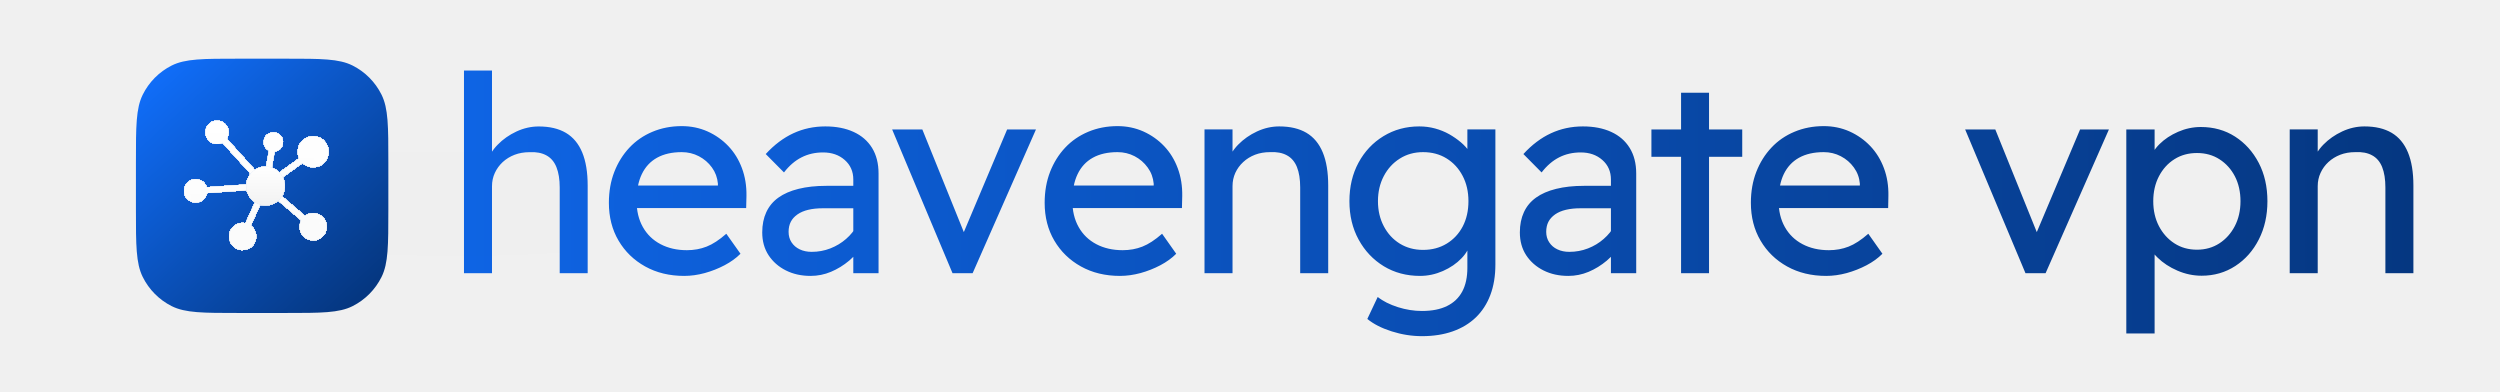
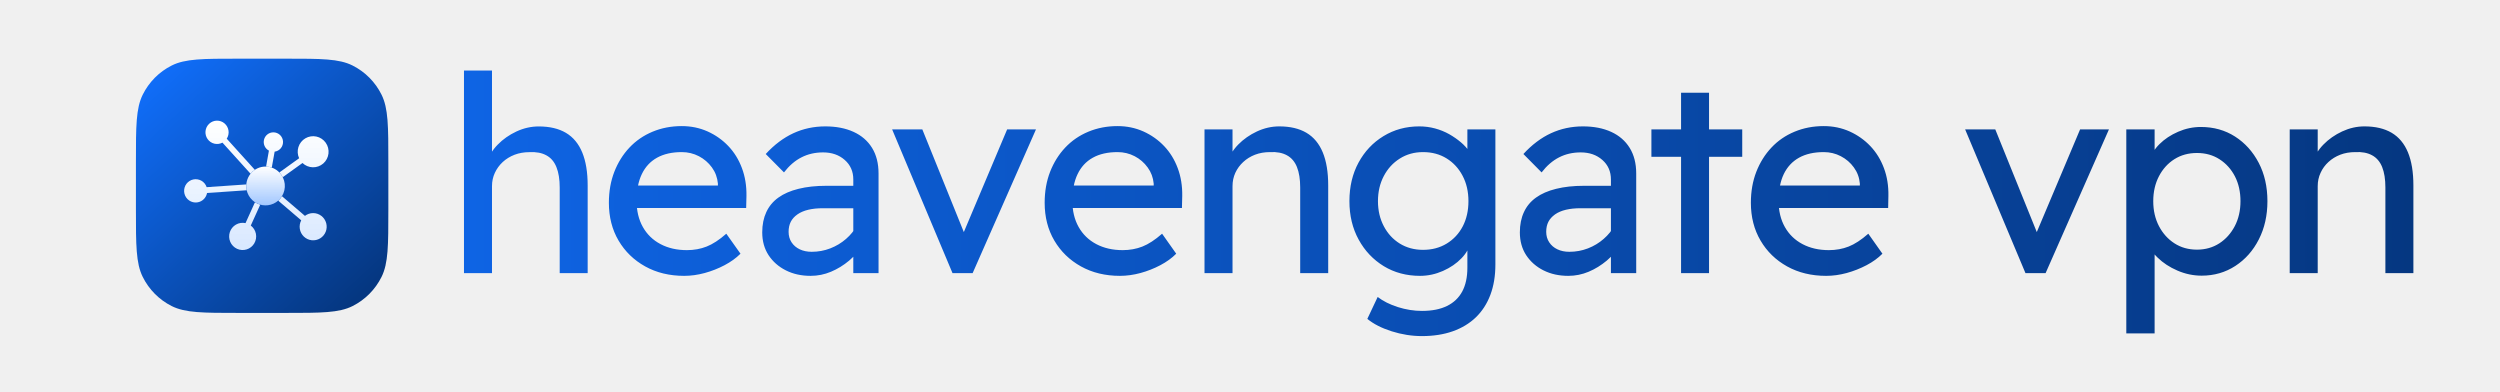
- <svg xmlns="http://www.w3.org/2000/svg" width="262" height="41" viewBox="0 0 262 41" fill="none">
-   <g clip-path="url(#clip0_3128_2111)">
-     <g clip-path="url(#clip1_3128_2111)">
-       <g clip-path="url(#clip2_3128_2111)">
-         <path d="M48.625 28.633V7.395H51.561V16.666L51.047 17.01C51.237 16.34 51.608 15.723 52.161 15.16C52.71 14.596 53.365 14.136 54.125 13.781C54.884 13.429 55.663 13.253 56.46 13.253C57.599 13.253 58.549 13.477 59.309 13.925C60.069 14.376 60.638 15.061 61.018 15.98C61.398 16.899 61.588 18.055 61.588 19.449V28.633H58.658V19.654C58.658 18.793 58.542 18.079 58.312 17.512C58.084 16.948 57.733 16.538 57.258 16.282C56.784 16.023 56.195 15.911 55.493 15.949C54.923 15.949 54.401 16.04 53.926 16.221C53.452 16.405 53.038 16.66 52.685 16.984C52.336 17.309 52.061 17.686 51.861 18.117C51.661 18.547 51.561 19.012 51.561 19.511V28.633H49.368H48.625ZM71.702 28.915C70.165 28.915 68.803 28.585 67.616 27.926C66.429 27.267 65.498 26.363 64.823 25.215C64.148 24.067 63.811 22.747 63.811 21.253C63.811 20.068 64.001 18.986 64.381 18.009C64.761 17.035 65.288 16.19 65.963 15.472C66.638 14.755 67.445 14.2 68.385 13.807C69.324 13.414 70.345 13.217 71.447 13.217C72.417 13.217 73.319 13.404 74.154 13.776C74.988 14.152 75.714 14.664 76.331 15.313C76.948 15.963 77.423 16.733 77.756 17.625C78.088 18.513 78.246 19.483 78.229 20.536L78.198 21.802H65.978L65.322 19.444H75.665L75.237 19.936V19.244C75.18 18.612 74.971 18.049 74.612 17.553C74.249 17.054 73.793 16.661 73.243 16.374C72.69 16.087 72.092 15.944 71.447 15.944C70.423 15.944 69.558 16.14 68.853 16.533C68.151 16.926 67.62 17.5 67.26 18.255C66.897 19.01 66.716 19.943 66.716 21.053C66.716 22.106 66.935 23.02 67.372 23.795C67.81 24.571 68.427 25.169 69.224 25.589C70.021 26.009 70.942 26.22 71.987 26.22C72.729 26.22 73.418 26.095 74.052 25.845C74.69 25.596 75.378 25.147 76.117 24.497L77.603 26.594C77.145 27.052 76.589 27.453 75.934 27.798C75.28 28.143 74.586 28.416 73.853 28.618C73.124 28.816 72.407 28.915 71.702 28.915ZM92.072 28.628H89.426V18.814C89.426 17.973 89.126 17.29 88.525 16.764C87.929 16.238 87.174 15.975 86.262 15.975C85.427 15.975 84.673 16.147 83.998 16.492C83.323 16.834 82.711 17.36 82.161 18.071L80.248 16.144C81.144 15.17 82.109 14.444 83.143 13.966C84.177 13.487 85.293 13.248 86.491 13.248C87.63 13.248 88.617 13.44 89.451 13.822C90.289 14.205 90.935 14.763 91.39 15.498C91.844 16.236 92.072 17.131 92.072 18.183V28.628ZM84.949 28.915C83.983 28.915 83.119 28.724 82.36 28.341C81.6 27.959 80.996 27.429 80.549 26.753C80.104 26.073 79.882 25.273 79.882 24.354C79.882 23.551 80.025 22.844 80.309 22.232C80.594 21.617 81.017 21.11 81.576 20.71C82.136 20.307 82.838 20.001 83.682 19.793C84.527 19.581 85.5 19.475 86.603 19.475H90.764L90.504 21.827H86.231C85.661 21.827 85.154 21.88 84.71 21.986C84.262 22.092 83.882 22.255 83.57 22.473C83.255 22.695 83.023 22.953 82.874 23.247C82.721 23.544 82.644 23.895 82.644 24.298C82.644 24.718 82.748 25.085 82.955 25.399C83.165 25.717 83.45 25.962 83.81 26.132C84.172 26.307 84.591 26.394 85.066 26.394C85.748 26.394 86.397 26.274 87.015 26.035C87.632 25.796 88.183 25.464 88.668 25.041C89.153 24.62 89.528 24.152 89.792 23.637L90.479 25.558C90.079 26.228 89.585 26.812 88.999 27.311C88.409 27.806 87.771 28.198 87.086 28.485C86.404 28.772 85.692 28.915 84.949 28.915ZM101.931 28.633H99.825L93.496 13.566H96.66L101.219 24.846L100.679 25.107L105.548 13.566H108.57L101.931 28.633ZM117.371 28.915C115.835 28.915 114.473 28.585 113.286 27.926C112.099 27.267 111.168 26.363 110.493 25.215C109.818 24.067 109.48 22.747 109.48 21.253C109.48 20.068 109.67 18.986 110.05 18.009C110.43 17.035 110.957 16.19 111.632 15.472C112.307 14.755 113.115 14.2 114.054 13.807C114.993 13.414 116.014 13.217 117.117 13.217C118.083 13.217 118.985 13.404 119.823 13.776C120.657 14.152 121.383 14.664 122 15.313C122.618 15.963 123.093 16.733 123.425 17.625C123.757 18.513 123.915 19.483 123.898 20.536L123.868 21.802H111.648L110.991 19.444H121.334L120.907 19.936V19.244C120.849 18.612 120.639 18.049 120.276 17.553C119.916 17.054 119.462 16.661 118.912 16.374C118.36 16.087 117.761 15.944 117.117 15.944C116.089 15.944 115.224 16.14 114.522 16.533C113.82 16.926 113.289 17.5 112.93 18.255C112.567 19.01 112.385 19.943 112.385 21.053C112.385 22.106 112.604 23.02 113.042 23.795C113.479 24.571 114.096 25.169 114.893 25.589C115.69 26.009 116.611 26.22 117.656 26.22C118.399 26.22 119.087 26.095 119.721 25.845C120.359 25.596 121.047 25.147 121.787 24.497L123.267 26.594C122.813 27.052 122.258 27.453 121.604 27.798C120.949 28.143 120.256 28.416 119.523 28.618C118.79 28.816 118.073 28.915 117.371 28.915ZM126.233 28.628V13.561H129.169V16.661L128.655 17.005C128.845 16.335 129.214 15.718 129.764 15.155C130.317 14.591 130.973 14.131 131.733 13.776C132.492 13.424 133.271 13.248 134.068 13.248C135.207 13.248 136.157 13.472 136.917 13.919C137.676 14.37 138.246 15.056 138.626 15.975C139.006 16.894 139.196 18.05 139.196 19.444V28.628H136.26V19.649C136.26 18.788 136.147 18.074 135.92 17.507C135.692 16.943 135.341 16.533 134.866 16.277C134.392 16.017 133.802 15.906 133.096 15.944C132.526 15.944 132.004 16.034 131.529 16.215C131.054 16.4 130.642 16.654 130.293 16.979C129.94 17.304 129.664 17.681 129.464 18.112C129.267 18.542 129.169 19.007 129.169 19.506V28.628H126.971H126.233ZM149.025 35.229C147.96 35.229 146.9 35.062 145.845 34.727C144.794 34.392 143.944 33.958 143.296 33.425L144.38 31.129C144.95 31.567 145.657 31.92 146.501 32.19C147.346 32.457 148.187 32.59 149.025 32.59C150.069 32.59 150.943 32.417 151.645 32.072C152.347 31.731 152.879 31.225 153.242 30.555C153.602 29.886 153.781 29.052 153.781 28.054V25.159L154.097 25.358C154.002 25.953 153.693 26.522 153.171 27.065C152.649 27.612 151.997 28.058 151.217 28.403C150.437 28.744 149.64 28.915 148.826 28.915C147.402 28.915 146.133 28.577 145.021 27.901C143.908 27.221 143.03 26.291 142.386 25.113C141.741 23.937 141.419 22.594 141.419 21.084C141.419 19.571 141.736 18.226 142.37 17.051C143.008 15.872 143.881 14.944 144.99 14.268C146.103 13.588 147.353 13.248 148.74 13.248C149.31 13.248 149.861 13.32 150.393 13.463C150.922 13.607 151.416 13.807 151.874 14.063C152.328 14.323 152.737 14.606 153.1 14.914C153.459 15.218 153.753 15.542 153.98 15.887C154.207 16.233 154.349 16.557 154.407 16.861L153.781 17.092V13.561H156.717V27.711C156.717 28.917 156.54 29.985 156.188 30.914C155.838 31.84 155.331 32.624 154.667 33.266C154.002 33.905 153.195 34.392 152.245 34.727C151.295 35.062 150.222 35.229 149.025 35.229ZM149.137 26.189C150.069 26.189 150.895 25.97 151.614 25.533C152.337 25.092 152.898 24.489 153.298 23.724C153.695 22.958 153.893 22.078 153.893 21.084C153.893 20.087 153.69 19.202 153.283 18.43C152.876 17.654 152.316 17.046 151.604 16.605C150.892 16.164 150.069 15.944 149.137 15.944C148.224 15.944 147.412 16.169 146.7 16.62C145.987 17.068 145.428 17.68 145.021 18.455C144.614 19.231 144.41 20.107 144.41 21.084C144.41 22.058 144.614 22.933 145.021 23.708C145.428 24.484 145.987 25.092 146.7 25.533C147.412 25.97 148.224 26.189 149.137 26.189ZM171.475 28.628H168.825V18.814C168.825 17.973 168.525 17.29 167.924 16.764C167.327 16.238 166.573 15.975 165.66 15.975C164.826 15.975 164.071 16.147 163.396 16.492C162.722 16.834 162.109 17.36 161.56 18.071L159.652 16.144C160.544 15.17 161.507 14.444 162.542 13.966C163.576 13.487 164.692 13.248 165.889 13.248C167.029 13.248 168.016 13.44 168.85 13.822C169.688 14.205 170.334 14.763 170.788 15.498C171.246 16.236 171.475 17.131 171.475 18.183V28.628ZM164.353 28.915C163.383 28.915 162.518 28.724 161.758 28.341C160.999 27.959 160.395 27.429 159.947 26.753C159.503 26.073 159.281 25.273 159.281 24.354C159.281 23.551 159.423 22.844 159.708 22.232C159.993 21.617 160.415 21.11 160.975 20.71C161.535 20.307 162.237 20.001 163.081 19.793C163.929 19.581 164.902 19.475 166.001 19.475H170.163L169.908 21.827H165.635C165.065 21.827 164.556 21.88 164.109 21.986C163.661 22.092 163.281 22.255 162.969 22.473C162.657 22.695 162.425 22.953 162.272 23.247C162.12 23.544 162.043 23.895 162.043 24.298C162.043 24.718 162.148 25.085 162.359 25.399C162.566 25.717 162.85 25.962 163.213 26.132C163.573 26.307 163.99 26.394 164.465 26.394C165.15 26.394 165.801 26.274 166.418 26.035C167.036 25.796 167.585 25.464 168.067 25.041C168.552 24.62 168.928 24.152 169.196 23.637L169.878 25.558C169.478 26.228 168.984 26.812 168.397 27.311C167.807 27.806 167.171 28.198 166.49 28.485C165.805 28.772 165.092 28.915 164.353 28.915ZM179.106 28.633H176.176V9.722H179.106V28.633ZM182.586 16.436H173.068V13.566H182.586V16.436ZM191.382 28.915C189.842 28.915 188.479 28.585 187.292 27.926C186.105 27.267 185.176 26.363 184.504 25.215C183.829 24.067 183.492 22.747 183.492 21.253C183.492 20.068 183.682 18.986 184.061 18.009C184.441 17.035 184.969 16.19 185.644 15.472C186.315 14.755 187.122 14.2 188.065 13.807C189.005 13.414 190.026 13.217 191.128 13.217C192.094 13.217 192.997 13.404 193.834 13.776C194.669 14.152 195.394 14.664 196.012 15.313C196.629 15.963 197.104 16.733 197.436 17.625C197.769 18.513 197.925 19.483 197.904 20.536L197.879 21.802H185.654L185.003 19.444H195.34L194.913 19.936V19.244C194.859 18.612 194.65 18.049 194.287 17.553C193.928 17.054 193.471 16.661 192.919 16.374C192.369 16.087 191.772 15.944 191.128 15.944C190.1 15.944 189.235 16.14 188.533 16.533C187.831 16.926 187.299 17.5 186.936 18.255C186.576 19.01 186.397 19.943 186.397 21.053C186.397 22.106 186.615 23.02 187.053 23.795C187.49 24.571 188.108 25.169 188.905 25.589C189.702 26.009 190.622 26.22 191.667 26.22C192.406 26.22 193.095 26.095 193.733 25.845C194.37 25.596 195.059 25.147 195.798 24.497L197.278 26.594C196.824 27.052 196.269 27.453 195.615 27.798C194.957 28.143 194.263 28.416 193.534 28.618C192.802 28.816 192.084 28.915 191.382 28.915ZM214.377 28.633H212.271L205.947 13.566H209.107L213.665 24.846L213.126 25.107L217.994 13.566H221.016L214.377 28.633ZM225.803 34.947H222.837V13.566H225.803V17.01L225.346 16.754C225.461 16.18 225.785 15.63 226.317 15.103C226.846 14.577 227.496 14.147 228.266 13.812C229.036 13.477 229.829 13.31 230.647 13.31C231.993 13.31 233.189 13.645 234.233 14.314C235.278 14.984 236.105 15.903 236.716 17.071C237.323 18.236 237.626 19.576 237.626 21.089C237.626 22.579 237.326 23.913 236.726 25.092C236.129 26.267 235.308 27.195 234.264 27.875C233.219 28.555 232.042 28.895 230.733 28.895C229.858 28.895 229.012 28.717 228.194 28.362C227.377 28.01 226.683 27.555 226.114 26.998C225.544 26.445 225.193 25.871 225.061 25.276L225.803 24.877V34.947ZM230.245 26.168C231.12 26.168 231.9 25.948 232.585 25.507C233.267 25.066 233.808 24.463 234.208 23.698C234.605 22.933 234.803 22.063 234.803 21.089C234.803 20.112 234.61 19.246 234.223 18.491C233.833 17.736 233.295 17.138 232.61 16.697C231.929 16.256 231.14 16.036 230.245 16.036C229.353 16.036 228.566 16.251 227.884 16.682C227.199 17.112 226.656 17.71 226.256 18.476C225.859 19.241 225.661 20.112 225.661 21.089C225.661 22.063 225.859 22.933 226.256 23.698C226.656 24.463 227.199 25.066 227.884 25.507C228.566 25.948 229.353 26.168 230.245 26.168ZM239.962 28.628V13.561H242.897V16.661L242.383 17.005C242.573 16.335 242.943 15.718 243.492 15.155C244.045 14.591 244.701 14.131 245.461 13.776C246.221 13.424 246.999 13.248 247.796 13.248C248.936 13.248 249.885 13.472 250.645 13.919C251.405 14.37 251.975 15.056 252.354 15.975C252.734 16.894 252.924 18.05 252.924 19.444V28.628H249.989V19.649C249.989 18.788 249.875 18.074 249.648 17.507C249.421 16.943 249.07 16.533 248.595 16.277C248.12 16.017 247.532 15.906 246.83 15.944C246.26 15.944 245.737 16.034 245.263 16.215C244.788 16.4 244.374 16.654 244.021 16.979C243.669 17.304 243.394 17.681 243.197 18.112C242.997 18.542 242.897 19.007 242.897 19.506V28.628H240.704H239.962ZM21.725 -16.258L16.116 -22.474C16.424 -22.948 16.55 -23.52 16.471 -24.082C16.39 -24.643 16.11 -25.157 15.681 -25.525C15.253 -25.893 14.705 -26.091 14.142 -26.082C13.579 -26.073 13.039 -25.857 12.622 -25.475C12.205 -25.093 11.941 -24.571 11.88 -24.007C11.818 -23.443 11.962 -22.875 12.286 -22.411C12.609 -21.947 13.09 -21.617 13.637 -21.484C14.185 -21.351 14.762 -21.424 15.26 -21.689L20.869 -15.476C21.114 -15.78 21.402 -16.044 21.725 -16.261M20.023 -13.342L12.107 -12.794C11.928 -13.331 11.562 -13.785 11.076 -14.07C10.59 -14.354 10.017 -14.45 9.466 -14.34C8.914 -14.23 8.421 -13.921 8.079 -13.471C7.738 -13.021 7.571 -12.461 7.61 -11.896C7.648 -11.331 7.89 -10.8 8.29 -10.402C8.69 -10.003 9.221 -9.766 9.782 -9.733C10.343 -9.701 10.897 -9.875 11.34 -10.225C11.783 -10.574 12.084 -11.074 12.186 -11.631L20.1 -12.177C20.017 -12.558 19.991 -12.95 20.023 -13.339M19.863 -5.613C19.212 -5.755 18.533 -5.65 17.955 -5.317C17.377 -4.985 16.941 -4.45 16.731 -3.814C16.521 -3.178 16.551 -2.486 16.817 -1.871C17.082 -1.256 17.564 -0.762 18.169 -0.483C18.774 -0.204 19.46 -0.161 20.096 -0.36C20.731 -0.56 21.27 -0.989 21.611 -1.565C21.951 -2.141 22.068 -2.824 21.94 -3.481C21.811 -4.139 21.446 -4.726 20.914 -5.129L22.805 -9.297C22.431 -9.404 22.076 -9.567 21.75 -9.781L19.863 -5.613ZM31.238 -17.621C31.793 -17.088 32.526 -16.782 33.293 -16.765C34.06 -16.747 34.806 -17.018 35.386 -17.525C35.965 -18.031 36.336 -18.738 36.426 -19.505C36.516 -20.273 36.318 -21.047 35.872 -21.676C35.426 -22.304 34.763 -22.743 34.013 -22.906C33.263 -23.068 32.479 -22.943 31.816 -22.555C31.152 -22.167 30.656 -21.543 30.425 -20.806C30.193 -20.069 30.243 -19.272 30.564 -18.57L26.622 -15.732C26.893 -15.452 27.117 -15.136 27.295 -14.786L31.238 -17.621ZM33.362 -7.615C32.771 -7.616 32.197 -7.42 31.727 -7.059L27.138 -10.992C26.935 -10.659 26.683 -10.358 26.391 -10.1L30.984 -6.172C30.707 -5.647 30.609 -5.045 30.704 -4.458C30.799 -3.871 31.082 -3.332 31.511 -2.923C31.939 -2.514 32.489 -2.257 33.075 -2.193C33.662 -2.129 34.253 -2.26 34.759 -2.566C35.265 -2.873 35.657 -3.338 35.875 -3.89C36.093 -4.443 36.126 -5.052 35.968 -5.625C35.81 -6.197 35.469 -6.702 34.999 -7.061C34.529 -7.421 33.955 -7.615 33.365 -7.615M25.677 -19.887C26.161 -19.95 26.604 -20.197 26.915 -20.576C27.226 -20.957 27.381 -21.442 27.35 -21.933C27.318 -22.424 27.102 -22.885 26.746 -23.222C26.389 -23.559 25.919 -23.746 25.43 -23.746C24.999 -23.748 24.579 -23.605 24.239 -23.338C23.899 -23.071 23.658 -22.697 23.555 -22.275C23.451 -21.853 23.492 -21.409 23.67 -21.013C23.848 -20.618 24.153 -20.294 24.535 -20.094L23.965 -16.904C24.365 -16.891 24.744 -16.822 25.103 -16.697L25.677 -19.887Z" fill="url(#paint0_linear_3128_2111)" />
-       </g>
-     </g>
-     <path d="M14.245 16.998C14.245 13.241 14.245 11.363 14.959 9.923C15.614 8.601 16.678 7.53 17.99 6.869C19.419 6.15 21.284 6.15 25.013 6.15H29.931C33.66 6.15 35.525 6.15 36.954 6.869C38.266 7.53 39.329 8.601 39.985 9.923C40.699 11.363 40.699 13.241 40.699 16.998V21.952C40.699 25.709 40.699 27.587 39.985 29.027C39.329 30.349 38.266 31.42 36.954 32.081C35.525 32.8 33.66 32.8 29.931 32.8H25.013C21.284 32.8 19.419 32.8 17.99 32.081C16.678 31.42 15.614 30.349 14.959 29.027C14.245 27.587 14.245 25.709 14.245 21.952V16.998Z" fill="url(#paint1_linear_3128_2111)" />
-     <g filter="url(#filter0_di_3128_2111)">
-       <g clip-path="url(#clip3_3128_2111)">
-         <mask id="mask0_3128_2111" style="mask-type:luminance" maskUnits="userSpaceOnUse" x="19" y="12" width="16" height="15">
-           <path d="M34.531 12.617H19.042V26.333H34.531V12.617Z" fill="white" />
-         </mask>
-         <g mask="url(#mask0_3128_2111)">
-           <mask id="mask1_3128_2111" style="mask-type:luminance" maskUnits="userSpaceOnUse" x="-117" y="12" width="402" height="34">
-             <path d="M284.237 12.617H-116.36V45.159H284.237V12.617Z" fill="white" />
-           </mask>
-           <g mask="url(#mask1_3128_2111)">
-             <path d="M40.829 41.359V30.214H42.37V35.079L42.1 35.259C42.2 34.908 42.395 34.584 42.685 34.288C42.973 33.992 43.317 33.751 43.716 33.565C44.115 33.38 44.523 33.288 44.942 33.288C45.54 33.288 46.038 33.405 46.437 33.64C46.836 33.877 47.135 34.236 47.334 34.718C47.534 35.201 47.634 35.808 47.634 36.539V41.359H46.095V36.647C46.095 36.195 46.035 35.82 45.914 35.523C45.794 35.227 45.61 35.012 45.361 34.877C45.112 34.741 44.803 34.683 44.434 34.702C44.135 34.702 43.861 34.75 43.612 34.845C43.362 34.942 43.145 35.075 42.96 35.246C42.777 35.416 42.632 35.614 42.527 35.84C42.422 36.066 42.37 36.31 42.37 36.572V41.359H41.219H40.829ZM52.943 41.507C52.136 41.507 51.421 41.334 50.798 40.987C50.175 40.641 49.687 40.167 49.332 39.565C48.978 38.962 48.801 38.269 48.801 37.486C48.801 36.864 48.9 36.296 49.1 35.783C49.299 35.273 49.576 34.829 49.93 34.452C50.285 34.076 50.708 33.784 51.202 33.578C51.695 33.372 52.231 33.269 52.809 33.269C53.319 33.269 53.792 33.367 54.23 33.562C54.668 33.759 55.049 34.028 55.373 34.369C55.697 34.709 55.947 35.114 56.121 35.582C56.295 36.048 56.378 36.557 56.369 37.109L56.353 37.774H49.938L49.594 36.536H55.023L54.799 36.795V36.432C54.769 36.1 54.659 35.804 54.47 35.544C54.28 35.282 54.041 35.076 53.752 34.926C53.462 34.775 53.148 34.7 52.809 34.7C52.272 34.7 51.818 34.803 51.447 35.009C51.079 35.215 50.8 35.516 50.611 35.913C50.421 36.309 50.326 36.798 50.326 37.381C50.326 37.933 50.44 38.413 50.67 38.82C50.9 39.227 51.224 39.541 51.642 39.761C52.061 39.982 52.544 40.092 53.092 40.092C53.482 40.092 53.844 40.026 54.177 39.895C54.511 39.765 54.873 39.529 55.261 39.188L56.041 40.288C55.8 40.529 55.508 40.739 55.165 40.92C54.821 41.101 54.457 41.245 54.072 41.35C53.69 41.455 53.313 41.507 52.943 41.507ZM63.636 41.356H62.247V36.206C62.247 35.765 62.09 35.406 61.775 35.13C61.461 34.854 61.065 34.716 60.586 34.716C60.148 34.716 59.752 34.806 59.398 34.987C59.043 35.167 58.722 35.443 58.434 35.816L57.429 34.805C57.9 34.294 58.406 33.913 58.949 33.662C59.492 33.411 60.078 33.285 60.706 33.285C61.305 33.285 61.823 33.386 62.261 33.586C62.701 33.787 63.04 34.08 63.278 34.466C63.517 34.853 63.636 35.323 63.636 35.875V41.356ZM59.897 41.507C59.39 41.507 58.937 41.406 58.538 41.205C58.139 41.005 57.822 40.727 57.587 40.371C57.354 40.015 57.237 39.595 57.237 39.113C57.237 38.692 57.312 38.321 57.462 38C57.611 37.677 57.833 37.411 58.127 37.201C58.42 36.989 58.789 36.829 59.232 36.719C59.675 36.608 60.186 36.553 60.765 36.553H62.95L62.813 37.787H60.57C60.271 37.787 60.005 37.815 59.772 37.87C59.537 37.926 59.337 38.011 59.173 38.126C59.008 38.242 58.886 38.378 58.808 38.532C58.727 38.688 58.687 38.872 58.687 39.083C58.687 39.304 58.742 39.497 58.85 39.661C58.961 39.828 59.11 39.957 59.299 40.046C59.489 40.138 59.709 40.183 59.959 40.183C60.316 40.183 60.657 40.121 60.981 39.995C61.305 39.87 61.595 39.696 61.849 39.473C62.104 39.253 62.301 39.007 62.44 38.736L62.8 39.745C62.59 40.096 62.331 40.403 62.023 40.665C61.713 40.925 61.379 41.13 61.019 41.281C60.661 41.431 60.287 41.507 59.897 41.507ZM68.812 41.359H67.706L64.384 33.452H66.045L68.438 39.371L68.155 39.508L70.711 33.452H72.297L68.812 41.359ZM76.917 41.507C76.111 41.507 75.396 41.334 74.773 40.987C74.15 40.641 73.661 40.167 73.306 39.565C72.952 38.962 72.775 38.269 72.775 37.486C72.775 36.864 72.875 36.296 73.074 35.783C73.274 35.273 73.55 34.829 73.905 34.452C74.259 34.076 74.683 33.784 75.176 33.578C75.669 33.372 76.205 33.269 76.784 33.269C77.291 33.269 77.765 33.367 78.204 33.562C78.642 33.759 79.023 34.028 79.347 34.369C79.671 34.709 79.921 35.114 80.095 35.582C80.27 36.048 80.352 36.557 80.344 37.109L80.328 37.774H73.913L73.568 36.536H78.998L78.773 36.795V36.432C78.743 36.1 78.633 35.804 78.442 35.544C78.253 35.282 78.015 35.076 77.726 34.926C77.436 34.775 77.122 34.7 76.784 34.7C76.244 34.7 75.79 34.803 75.422 35.009C75.053 35.215 74.775 35.516 74.586 35.913C74.395 36.309 74.3 36.798 74.3 37.381C74.3 37.933 74.415 38.413 74.644 38.82C74.874 39.227 75.198 39.541 75.617 39.761C76.035 39.982 76.519 40.092 77.067 40.092C77.457 40.092 77.818 40.026 78.151 39.895C78.486 39.765 78.847 39.529 79.235 39.188L80.013 40.288C79.774 40.529 79.483 40.739 79.139 40.92C78.796 41.101 78.431 41.245 78.047 41.35C77.662 41.455 77.286 41.507 76.917 41.507ZM81.57 41.356V33.449H83.11V35.076L82.841 35.256C82.94 34.905 83.135 34.581 83.423 34.285C83.713 33.99 84.058 33.748 84.456 33.562C84.855 33.377 85.264 33.285 85.682 33.285C86.281 33.285 86.779 33.403 87.178 33.637C87.576 33.874 87.876 34.233 88.075 34.716C88.275 35.198 88.374 35.805 88.374 36.536V41.356H86.833V36.644C86.833 36.192 86.774 35.818 86.654 35.52C86.535 35.224 86.351 35.009 86.102 34.874C85.852 34.738 85.543 34.68 85.172 34.7C84.873 34.7 84.599 34.747 84.35 34.842C84.1 34.939 83.884 35.073 83.701 35.243C83.516 35.413 83.37 35.611 83.265 35.837C83.162 36.063 83.11 36.307 83.11 36.569V41.356H81.957H81.57ZM93.534 44.82C92.975 44.82 92.418 44.732 91.865 44.556C91.313 44.381 90.867 44.153 90.527 43.873L91.096 42.668C91.395 42.898 91.766 43.083 92.209 43.225C92.653 43.365 93.094 43.435 93.534 43.435C94.082 43.435 94.541 43.344 94.909 43.163C95.278 42.984 95.558 42.719 95.748 42.367C95.937 42.016 96.031 41.578 96.031 41.055V39.535L96.197 39.64C96.147 39.952 95.985 40.251 95.71 40.536C95.436 40.823 95.094 41.056 94.685 41.237C94.276 41.417 93.857 41.507 93.43 41.507C92.682 41.507 92.016 41.329 91.432 40.974C90.848 40.617 90.387 40.13 90.049 39.511C89.71 38.894 89.541 38.19 89.541 37.397C89.541 36.603 89.708 35.897 90.041 35.281C90.375 34.662 90.834 34.175 91.416 33.82C92 33.464 92.656 33.285 93.384 33.285C93.683 33.285 93.973 33.323 94.252 33.398C94.53 33.473 94.789 33.578 95.029 33.713C95.268 33.849 95.483 33.998 95.673 34.159C95.862 34.319 96.016 34.489 96.135 34.67C96.254 34.851 96.329 35.022 96.359 35.181L96.031 35.302V33.449H97.572V40.874C97.572 41.508 97.479 42.068 97.294 42.555C97.111 43.041 96.845 43.453 96.496 43.79C96.147 44.125 95.723 44.381 95.225 44.556C94.726 44.732 94.162 44.82 93.534 44.82ZM93.593 40.076C94.082 40.076 94.516 39.961 94.893 39.731C95.272 39.5 95.567 39.184 95.777 38.782C95.986 38.38 96.09 37.919 96.09 37.397C96.09 36.874 95.983 36.409 95.769 36.004C95.556 35.597 95.262 35.278 94.888 35.047C94.514 34.815 94.082 34.7 93.593 34.7C93.114 34.7 92.687 34.818 92.314 35.055C91.94 35.29 91.646 35.611 91.432 36.017C91.219 36.425 91.112 36.884 91.112 37.397C91.112 37.908 91.219 38.367 91.432 38.774C91.646 39.181 91.94 39.5 92.314 39.731C92.687 39.961 93.114 40.076 93.593 40.076ZM105.319 41.356H103.928V36.206C103.928 35.765 103.771 35.406 103.455 35.13C103.142 34.854 102.746 34.716 102.267 34.716C101.829 34.716 101.433 34.806 101.079 34.987C100.724 35.167 100.403 35.443 100.114 35.816L99.113 34.805C99.581 34.294 100.087 33.913 100.63 33.662C101.173 33.411 101.759 33.285 102.387 33.285C102.985 33.285 103.503 33.386 103.941 33.586C104.381 33.787 104.72 34.08 104.959 34.466C105.199 34.853 105.319 35.323 105.319 35.875V41.356ZM101.581 41.507C101.071 41.507 100.617 41.406 100.219 41.205C99.82 41.005 99.503 40.727 99.268 40.371C99.035 40.015 98.918 39.595 98.918 39.113C98.918 38.692 98.993 38.321 99.142 38C99.292 37.677 99.513 37.411 99.807 37.201C100.101 36.989 100.47 36.829 100.913 36.719C101.358 36.608 101.869 36.553 102.446 36.553H104.63L104.497 37.787H102.254C101.954 37.787 101.687 37.815 101.452 37.87C101.217 37.926 101.018 38.011 100.854 38.126C100.69 38.242 100.568 38.378 100.488 38.532C100.408 38.688 100.368 38.872 100.368 39.083C100.368 39.304 100.423 39.497 100.534 39.661C100.642 39.828 100.792 39.957 100.982 40.046C101.171 40.138 101.39 40.183 101.639 40.183C101.999 40.183 102.341 40.121 102.665 39.995C102.989 39.87 103.277 39.696 103.53 39.473C103.785 39.253 103.982 39.007 104.123 38.736L104.481 39.745C104.271 40.096 104.012 40.403 103.704 40.665C103.394 40.925 103.06 41.13 102.702 41.281C102.343 41.431 101.969 41.507 101.581 41.507ZM109.325 41.359H107.787V31.435H109.325V41.359ZM111.152 34.958H106.155V33.452H111.152V34.958ZM115.77 41.507C114.961 41.507 114.246 41.334 113.623 40.987C112.999 40.641 112.512 40.167 112.159 39.565C111.805 38.962 111.628 38.269 111.628 37.486C111.628 36.864 111.727 36.296 111.927 35.783C112.126 35.273 112.403 34.829 112.757 34.452C113.11 34.076 113.534 33.784 114.028 33.578C114.522 33.372 115.057 33.269 115.636 33.269C116.144 33.269 116.617 33.367 117.057 33.562C117.495 33.759 117.876 34.028 118.2 34.369C118.524 34.709 118.773 35.114 118.948 35.582C119.122 36.048 119.204 36.557 119.193 37.109L119.18 37.774H112.763L112.421 36.536H117.847L117.623 36.795V36.432C117.595 36.1 117.485 35.804 117.295 35.544C117.106 35.282 116.867 35.076 116.576 34.926C116.288 34.775 115.975 34.7 115.636 34.7C115.097 34.7 114.643 34.803 114.274 35.009C113.906 35.215 113.626 35.516 113.436 35.913C113.247 36.309 113.153 36.798 113.153 37.381C113.153 37.933 113.267 38.413 113.497 38.82C113.727 39.227 114.051 39.541 114.469 39.761C114.888 39.982 115.371 40.092 115.919 40.092C116.307 40.092 116.669 40.026 117.004 39.895C117.338 39.765 117.7 39.529 118.088 39.188L118.865 40.288C118.627 40.529 118.335 40.739 117.992 40.92C117.646 41.101 117.282 41.245 116.899 41.35C116.515 41.455 116.138 41.507 115.77 41.507ZM127.841 41.359H126.735L123.416 33.452H125.074L127.467 39.371L127.184 39.508L129.74 33.452H131.326L127.841 41.359ZM133.839 44.672H132.282V33.452H133.839V35.259L133.599 35.125C133.66 34.823 133.829 34.535 134.109 34.259C134.387 33.983 134.728 33.757 135.132 33.581C135.536 33.405 135.953 33.317 136.382 33.317C137.089 33.317 137.716 33.493 138.265 33.844C138.813 34.196 139.247 34.678 139.568 35.291C139.886 35.903 140.046 36.605 140.046 37.4C140.046 38.181 139.888 38.882 139.573 39.5C139.26 40.117 138.829 40.604 138.281 40.961C137.732 41.317 137.114 41.496 136.427 41.496C135.968 41.496 135.524 41.402 135.095 41.216C134.665 41.031 134.301 40.793 134.002 40.501C133.703 40.21 133.519 39.909 133.449 39.597L133.839 39.387V44.672ZM136.171 40.065C136.63 40.065 137.04 39.949 137.399 39.718C137.757 39.487 138.041 39.17 138.251 38.769C138.46 38.367 138.564 37.911 138.564 37.4C138.564 36.887 138.462 36.432 138.259 36.036C138.054 35.64 137.772 35.326 137.413 35.095C137.055 34.864 136.641 34.748 136.171 34.748C135.703 34.748 135.289 34.861 134.932 35.087C134.572 35.313 134.287 35.627 134.077 36.028C133.869 36.43 133.765 36.887 133.765 37.4C133.765 37.911 133.869 38.367 134.077 38.769C134.287 39.17 134.572 39.487 134.932 39.718C135.289 39.949 135.703 40.065 136.171 40.065ZM141.272 41.356V33.449H142.813V35.076L142.543 35.256C142.643 34.905 142.837 34.581 143.125 34.285C143.415 33.99 143.76 33.748 144.159 33.562C144.557 33.377 144.966 33.285 145.384 33.285C145.983 33.285 146.481 33.403 146.88 33.637C147.279 33.874 147.578 34.233 147.777 34.716C147.977 35.198 148.077 35.805 148.077 36.536V41.356H146.536V36.644C146.536 36.192 146.476 35.818 146.357 35.52C146.237 35.224 146.053 35.009 145.804 34.874C145.555 34.738 145.246 34.68 144.877 34.7C144.578 34.7 144.304 34.747 144.055 34.842C143.805 34.939 143.588 35.073 143.403 35.243C143.218 35.413 143.074 35.611 142.97 35.837C142.865 36.063 142.813 36.307 142.813 36.569V41.356H141.662H141.272ZM26.707 17.802L23.763 14.54C23.925 14.291 23.991 13.991 23.949 13.696C23.907 13.401 23.76 13.132 23.535 12.939C23.31 12.745 23.022 12.642 22.727 12.646C22.431 12.651 22.147 12.764 21.929 12.965C21.71 13.165 21.571 13.439 21.539 13.735C21.506 14.031 21.582 14.329 21.752 14.573C21.922 14.816 22.174 14.989 22.462 15.059C22.749 15.129 23.052 15.091 23.314 14.951L26.258 18.212C26.386 18.052 26.538 17.914 26.707 17.8M25.814 19.331L21.658 19.619C21.565 19.337 21.372 19.099 21.117 18.95C20.862 18.8 20.561 18.75 20.272 18.808C19.982 18.866 19.724 19.028 19.544 19.264C19.365 19.5 19.277 19.794 19.297 20.09C19.318 20.387 19.445 20.666 19.655 20.875C19.865 21.084 20.143 21.208 20.438 21.226C20.733 21.242 21.023 21.151 21.256 20.967C21.488 20.784 21.646 20.522 21.7 20.229L25.855 19.943C25.811 19.743 25.797 19.537 25.814 19.333M25.73 23.388C25.388 23.313 25.032 23.368 24.728 23.543C24.425 23.717 24.196 23.998 24.086 24.332C23.975 24.666 23.991 25.029 24.131 25.351C24.27 25.674 24.523 25.933 24.841 26.079C25.158 26.226 25.518 26.249 25.852 26.144C26.186 26.039 26.469 25.814 26.647 25.512C26.826 25.209 26.888 24.851 26.82 24.506C26.753 24.161 26.561 23.853 26.282 23.642L27.274 21.454C27.078 21.398 26.891 21.312 26.721 21.2L25.73 23.388ZM31.701 17.086C31.993 17.366 32.377 17.526 32.78 17.536C33.183 17.545 33.575 17.403 33.879 17.137C34.183 16.871 34.377 16.5 34.425 16.097C34.472 15.695 34.368 15.289 34.134 14.959C33.9 14.629 33.552 14.398 33.158 14.313C32.764 14.228 32.353 14.293 32.005 14.497C31.656 14.701 31.396 15.028 31.274 15.415C31.153 15.801 31.179 16.22 31.348 16.588L29.278 18.078C29.42 18.224 29.538 18.39 29.631 18.574L31.701 17.086ZM32.816 22.337C32.506 22.337 32.205 22.439 31.958 22.629L29.549 20.565C29.442 20.74 29.31 20.898 29.157 21.033L31.568 23.094C31.423 23.37 31.371 23.686 31.421 23.994C31.471 24.302 31.62 24.585 31.845 24.799C32.069 25.014 32.358 25.148 32.666 25.182C32.974 25.216 33.284 25.147 33.55 24.986C33.815 24.826 34.021 24.581 34.136 24.292C34.25 24.002 34.267 23.682 34.184 23.381C34.101 23.081 33.923 22.816 33.676 22.627C33.429 22.439 33.128 22.337 32.818 22.337M28.782 15.897C29.036 15.864 29.269 15.735 29.432 15.535C29.595 15.336 29.677 15.081 29.66 14.823C29.644 14.566 29.53 14.324 29.343 14.147C29.156 13.97 28.909 13.872 28.652 13.872C28.426 13.871 28.206 13.946 28.027 14.086C27.849 14.226 27.722 14.423 27.668 14.644C27.614 14.865 27.635 15.099 27.728 15.306C27.822 15.514 27.982 15.684 28.183 15.789L27.883 17.463C28.093 17.469 28.292 17.506 28.48 17.571L28.782 15.897Z" fill="url(#paint2_linear_3128_2111)" style="mix-blend-mode:luminosity" />
-             <path d="M29.547 20.566C29.786 20.181 29.889 19.727 29.84 19.276C29.791 18.825 29.593 18.403 29.278 18.079C28.911 17.698 28.41 17.477 27.883 17.462L27.828 17.459C27.527 17.459 27.23 17.527 26.958 17.657C26.687 17.788 26.447 17.977 26.258 18.213C26.065 18.452 25.929 18.731 25.859 19.03C25.789 19.33 25.787 19.641 25.854 19.941C25.943 20.336 26.146 20.695 26.437 20.973C26.729 21.25 27.096 21.435 27.492 21.502C27.888 21.569 28.295 21.516 28.661 21.35C29.027 21.183 29.335 20.911 29.547 20.568" fill="url(#paint3_linear_3128_2111)" style="mix-blend-mode:luminosity" />
-           </g>
-         </g>
-       </g>
-     </g>
-   </g>
+ <svg xmlns="http://www.w3.org/2000/svg" width="1208" height="189" viewBox="0 0 1208 189" fill="none">
+   <path d="M224.195 131.993V34.091H237.73V76.829L235.361 78.411C236.236 75.324 237.949 72.481 240.498 69.883C243.031 67.284 246.049 65.166 249.552 63.528C253.055 61.905 256.643 61.094 260.318 61.094C265.572 61.094 269.951 62.126 273.454 64.189C276.956 66.268 279.584 69.426 281.335 73.663C283.086 77.9 283.962 83.231 283.962 89.657V131.993H270.451V90.602C270.451 86.633 269.92 83.341 268.856 80.727C267.809 78.128 266.19 76.238 264.001 75.057C261.812 73.86 259.098 73.348 255.861 73.521C253.234 73.521 250.826 73.938 248.637 74.773C246.448 75.624 244.54 76.797 242.914 78.293C241.303 79.79 240.036 81.53 239.114 83.514C238.191 85.499 237.73 87.641 237.73 89.94V131.993H224.195ZM330.593 133.292C323.509 133.292 317.231 131.772 311.758 128.733C306.285 125.693 301.992 121.527 298.88 116.235C295.768 110.943 294.213 104.856 294.213 97.973C294.213 92.508 295.088 87.523 296.84 83.018C298.591 78.529 301.023 74.631 304.135 71.324C307.246 68.016 310.968 65.457 315.3 63.646C319.631 61.834 324.338 60.929 329.42 60.929C333.893 60.929 338.052 61.787 341.899 63.504C345.746 65.237 349.092 67.599 351.938 70.591C354.784 73.584 356.974 77.136 358.506 81.246C360.039 85.341 360.766 89.814 360.688 94.665L360.547 100.501H304.205L301.179 89.633H348.866L346.895 91.901V88.712C346.63 85.798 345.668 83.199 344.01 80.916C342.337 78.616 340.234 76.805 337.701 75.482C335.152 74.159 332.392 73.497 329.42 73.497C324.698 73.497 320.71 74.403 317.458 76.214C314.221 78.025 311.773 80.671 310.116 84.152C308.443 87.633 307.606 91.933 307.606 97.052C307.606 101.903 308.615 106.116 310.632 109.691C312.649 113.266 315.495 116.022 319.17 117.96C322.845 119.897 327.09 120.866 331.907 120.866C335.331 120.866 338.506 120.291 341.43 119.141C344.37 117.991 347.544 115.92 350.953 112.928L357.803 122.59C355.691 124.701 353.127 126.551 350.109 128.142C347.091 129.733 343.893 130.993 340.515 131.922C337.153 132.836 333.846 133.292 330.593 133.292ZM424.512 131.969H412.315V86.727C412.315 82.853 410.931 79.703 408.163 77.277C405.411 74.852 401.932 73.639 397.725 73.639C393.878 73.639 390.399 74.434 387.287 76.025C384.175 77.6 381.353 80.026 378.819 83.302L370 74.419C374.128 69.93 378.577 66.583 383.346 64.378C388.116 62.173 393.261 61.071 398.781 61.071C404.035 61.071 408.585 61.953 412.432 63.717C416.295 65.481 419.274 68.056 421.369 71.442C423.465 74.844 424.512 78.971 424.512 83.822V131.969ZM391.673 133.292C387.217 133.292 383.237 132.41 379.734 130.646C376.231 128.882 373.448 126.441 371.384 123.322C369.335 120.188 368.311 116.503 368.311 112.266C368.311 108.565 368.968 105.305 370.281 102.485C371.595 99.65 373.542 97.311 376.122 95.469C378.702 93.61 381.939 92.201 385.833 91.24C389.727 90.263 394.215 89.775 399.297 89.775H418.484L417.288 100.619H397.584C394.957 100.619 392.62 100.863 390.571 101.351C388.507 101.84 386.755 102.588 385.317 103.596C383.863 104.619 382.791 105.809 382.103 107.163C381.4 108.533 381.048 110.148 381.048 112.006C381.048 113.943 381.525 115.637 382.479 117.086C383.448 118.55 384.762 119.676 386.419 120.464C388.092 121.267 390.024 121.669 392.213 121.669C395.356 121.669 398.351 121.118 401.197 120.015C404.043 118.913 406.584 117.385 408.82 115.432C411.056 113.495 412.784 111.337 414.004 108.959L417.17 117.818C415.325 120.905 413.05 123.598 410.345 125.898C407.624 128.181 404.684 129.985 401.525 131.308C398.382 132.631 395.098 133.292 391.673 133.292ZM469.971 131.993H460.26L431.08 62.535H445.67L466.687 114.534L464.2 115.739L486.648 62.535H500.581L469.971 131.993ZM541.161 133.292C534.077 133.292 527.798 131.772 522.325 128.733C516.852 125.693 512.559 121.527 509.448 116.235C506.336 110.943 504.78 104.856 504.78 97.973C504.78 92.508 505.655 87.523 507.407 83.018C509.158 78.529 511.59 74.631 514.702 71.324C517.814 68.016 521.535 65.457 525.867 63.646C530.199 61.834 534.905 60.929 539.988 60.929C544.444 60.929 548.604 61.787 552.466 63.504C556.313 65.237 559.66 67.599 562.506 70.591C565.352 73.584 567.541 77.136 569.073 81.246C570.606 85.341 571.333 89.814 571.255 94.665L571.114 100.501H514.772L511.746 89.633H559.433L557.463 91.901V88.712C557.197 85.798 556.227 83.199 554.554 80.916C552.896 78.616 550.801 76.805 548.268 75.482C545.719 74.159 542.959 73.497 539.988 73.497C535.249 73.497 531.262 74.403 528.025 76.214C524.788 78.025 522.341 80.671 520.683 84.152C519.01 87.633 518.173 91.933 518.173 97.052C518.173 101.903 519.182 106.116 521.199 109.691C523.216 113.266 526.062 116.022 529.737 117.96C533.412 119.897 537.658 120.866 542.474 120.866C545.899 120.866 549.073 120.291 551.997 119.141C554.937 117.991 558.112 115.92 561.521 112.928L568.346 122.59C566.251 124.701 563.694 126.551 560.676 128.142C557.658 129.733 554.46 130.993 551.083 131.922C547.705 132.836 544.397 133.292 541.161 133.292ZM582.021 131.969V62.512H595.556V76.805L593.187 78.388C594.062 75.301 595.767 72.458 598.3 69.859C600.849 67.26 603.875 65.142 607.378 63.504C610.88 61.882 614.469 61.071 618.144 61.071C623.398 61.071 627.777 62.102 631.28 64.165C634.782 66.245 637.41 69.402 639.161 73.639C640.912 77.876 641.788 83.207 641.788 89.633V131.969H628.254V90.578C628.254 86.609 627.73 83.317 626.682 80.703C625.634 78.104 624.016 76.214 621.827 75.033C619.637 73.836 616.917 73.324 613.664 73.497C611.037 73.497 608.629 73.915 606.439 74.749C604.25 75.6 602.35 76.773 600.74 78.27C599.113 79.766 597.839 81.506 596.916 83.491C596.009 85.475 595.556 87.617 595.556 89.917V131.969H582.021ZM687.106 162.398C682.195 162.398 677.309 161.627 672.445 160.083C667.598 158.54 663.681 156.539 660.694 154.082L665.69 143.498C668.317 145.514 671.578 147.144 675.471 148.389C679.365 149.617 683.243 150.231 687.106 150.231C691.922 150.231 695.949 149.436 699.186 147.845C702.423 146.27 704.878 143.939 706.551 140.852C708.208 137.765 709.037 133.922 709.037 129.323V115.975L710.492 116.897C710.054 119.637 708.631 122.259 706.222 124.764C703.814 127.284 700.812 129.339 697.215 130.93C693.619 132.505 689.944 133.292 686.191 133.292C679.623 133.292 673.775 131.733 668.646 128.615C663.516 125.48 659.466 121.196 656.495 115.763C653.524 110.345 652.038 104.155 652.038 97.193C652.038 90.216 653.501 84.018 656.425 78.6C659.365 73.167 663.391 68.891 668.505 65.772C673.634 62.638 679.396 61.071 685.792 61.071C688.419 61.071 690.96 61.401 693.415 62.063C695.855 62.724 698.13 63.646 700.241 64.827C702.337 66.024 704.221 67.331 705.894 68.749C707.552 70.15 708.904 71.647 709.952 73.237C711 74.828 711.657 76.325 711.922 77.726L709.037 78.789V62.512H722.572V127.74C722.572 133.3 721.758 138.222 720.132 142.506C718.521 146.774 716.184 150.389 713.119 153.35C710.054 156.295 706.332 158.54 701.953 160.083C697.575 161.627 692.626 162.398 687.106 162.398ZM687.622 120.724C691.922 120.724 695.73 119.716 699.045 117.7C702.376 115.668 704.964 112.888 706.809 109.36C708.638 105.832 709.553 101.777 709.553 97.193C709.553 92.594 708.615 88.515 706.739 84.956C704.862 81.38 702.282 78.577 698.998 76.545C695.714 74.513 691.922 73.497 687.622 73.497C683.415 73.497 679.67 74.537 676.386 76.616C673.102 78.679 670.522 81.498 668.646 85.074C666.769 88.649 665.831 92.689 665.831 97.193C665.831 101.682 666.769 105.714 668.646 109.289C670.522 112.865 673.102 115.668 676.386 117.7C679.67 119.716 683.415 120.724 687.622 120.724ZM790.618 131.969H778.398V86.727C778.398 82.853 777.014 79.703 774.246 77.277C771.494 74.852 768.014 73.639 763.808 73.639C759.961 73.639 756.482 74.434 753.37 76.025C750.258 77.6 747.435 80.026 744.902 83.302L736.106 74.419C740.219 69.93 744.66 66.583 749.429 64.378C754.199 62.173 759.343 61.071 764.863 61.071C770.117 61.071 774.668 61.953 778.515 63.717C782.377 65.481 785.356 68.056 787.452 71.442C789.563 74.844 790.618 78.971 790.618 83.822V131.969ZM757.779 133.292C753.307 133.292 749.32 132.41 745.817 130.646C742.314 128.882 739.53 126.441 737.466 123.322C735.418 120.188 734.394 116.503 734.394 112.266C734.394 108.565 735.05 105.305 736.364 102.485C737.677 99.65 739.624 97.311 742.205 95.469C744.785 93.61 748.022 92.201 751.915 91.24C755.825 90.263 760.313 89.775 765.379 89.775H784.567L783.394 100.619H763.69C761.063 100.619 758.718 100.863 756.654 101.351C754.589 101.84 752.838 102.588 751.399 103.596C749.961 104.619 748.89 105.809 748.186 107.163C747.482 108.533 747.13 110.148 747.13 112.006C747.13 113.943 747.615 115.637 748.585 117.086C749.539 118.55 750.852 119.676 752.525 120.464C754.183 121.267 756.106 121.669 758.295 121.669C761.454 121.669 764.457 121.118 767.303 120.015C770.149 118.913 772.682 117.385 774.903 115.432C777.139 113.495 778.875 111.337 780.11 108.959L783.253 117.818C781.408 120.905 779.133 123.598 776.427 125.898C773.706 128.181 770.774 129.985 767.631 131.308C764.472 132.631 761.188 133.292 757.779 133.292ZM825.803 131.993H812.292V44.817H825.803V131.993ZM841.847 75.765H797.96V62.535H841.847V75.765ZM882.403 133.292C875.303 133.292 869.017 131.772 863.544 128.733C858.071 125.693 853.786 121.527 850.69 116.235C847.578 110.943 846.022 104.856 846.022 97.973C846.022 92.508 846.898 87.523 848.649 83.018C850.401 78.529 852.832 74.631 855.944 71.324C859.04 68.016 862.762 65.457 867.109 63.646C871.441 61.834 876.148 60.929 881.23 60.929C885.687 60.929 889.846 61.787 893.709 63.504C897.556 65.237 900.902 67.599 903.748 70.591C906.594 73.584 908.783 77.136 910.316 81.246C911.848 85.341 912.568 89.814 912.474 94.665L912.357 100.501H855.991L852.989 89.633H900.652L898.682 91.901V88.712C898.431 85.798 897.47 83.199 895.796 80.916C894.139 78.616 892.036 76.805 889.487 75.482C886.953 74.159 884.201 73.497 881.23 73.497C876.492 73.497 872.504 74.403 869.267 76.214C866.03 78.025 863.575 80.671 861.902 84.152C860.244 87.633 859.416 91.933 859.416 97.052C859.416 101.903 860.424 106.116 862.442 109.691C864.459 113.266 867.305 116.022 870.98 117.96C874.654 119.897 878.9 120.866 883.716 120.866C887.125 120.866 890.3 120.291 893.24 119.141C896.18 117.991 899.354 115.92 902.763 112.928L909.589 122.59C907.493 124.701 904.937 126.551 901.918 128.142C898.885 129.733 895.687 130.993 892.325 131.922C888.947 132.836 885.64 133.292 882.403 133.292ZM988.425 131.993H978.714L949.558 62.535H964.125L985.141 114.534L982.655 115.739L1005.1 62.535H1019.04L988.425 131.993ZM1041.11 161.099H1027.43V62.535H1041.11V78.411L1039 77.23C1039.53 74.584 1041.02 72.048 1043.48 69.623C1045.92 67.197 1048.91 65.213 1052.46 63.669C1056.01 62.126 1059.67 61.354 1063.44 61.354C1069.65 61.354 1075.16 62.898 1079.98 65.985C1084.79 69.072 1088.61 73.308 1091.42 78.695C1094.22 84.066 1095.62 90.24 1095.62 97.217C1095.62 104.084 1094.24 110.234 1091.47 115.668C1088.72 121.086 1084.93 125.362 1080.12 128.496C1075.3 131.631 1069.87 133.198 1063.84 133.198C1059.8 133.198 1055.9 132.379 1052.13 130.741C1048.36 129.118 1045.17 127.024 1042.54 124.456C1039.91 121.905 1038.29 119.259 1037.68 116.519L1041.11 114.676V161.099ZM1061.59 120.629C1065.62 120.629 1069.22 119.613 1072.38 117.582C1075.52 115.55 1078.01 112.77 1079.86 109.242C1081.69 105.714 1082.6 101.706 1082.6 97.217C1082.6 92.712 1081.71 88.72 1079.93 85.239C1078.13 81.758 1075.65 79.002 1072.49 76.97C1069.35 74.939 1065.71 73.923 1061.59 73.923C1057.47 73.923 1053.85 74.915 1050.7 76.899C1047.54 78.884 1045.04 81.64 1043.2 85.168C1041.37 88.696 1040.45 92.712 1040.45 97.217C1040.45 101.706 1041.37 105.714 1043.2 109.242C1045.04 112.77 1047.54 115.55 1050.7 117.582C1053.85 119.613 1057.47 120.629 1061.59 120.629ZM1106.39 131.969V62.512H1119.92V76.805L1117.55 78.388C1118.43 75.301 1120.13 72.458 1122.67 69.859C1125.21 67.26 1128.24 65.142 1131.74 63.504C1135.25 61.882 1138.83 61.071 1142.51 61.071C1147.76 61.071 1152.14 62.102 1155.65 64.165C1159.15 66.245 1161.78 69.402 1163.53 73.639C1165.28 77.876 1166.15 83.207 1166.15 89.633V131.969H1152.62V90.578C1152.62 86.609 1152.1 83.317 1151.05 80.703C1150 78.104 1148.38 76.214 1146.19 75.033C1144 73.836 1141.29 73.324 1138.05 73.497C1135.43 73.497 1133.02 73.915 1130.83 74.749C1128.64 75.6 1126.73 76.773 1125.11 78.27C1123.48 79.766 1122.21 81.506 1121.31 83.491C1120.38 85.475 1119.92 87.617 1119.92 89.917V131.969H1106.39Z" fill="url(#paint0_linear_3128_2157)" />
+   <path d="M65.678 78.355C65.678 61.038 65.678 52.38 68.971 45.742C71.993 39.65 76.897 34.711 82.946 31.666C89.536 28.35 98.132 28.35 115.325 28.35H138.003C155.196 28.35 163.792 28.35 170.382 31.666C176.431 34.711 181.335 39.65 184.358 45.742C187.65 52.38 187.65 61.038 187.65 78.355V101.195C187.65 118.512 187.65 127.17 184.358 133.808C181.335 139.9 176.431 144.839 170.382 147.883C163.792 151.2 155.196 151.2 138.003 151.2H115.325C98.132 151.2 89.536 151.2 82.946 147.883C76.897 144.839 71.993 139.9 68.971 133.808C65.678 127.17 65.678 118.512 65.678 101.195V78.355Z" fill="url(#paint1_linear_3128_2157)" />
+   <path d="M123.139 82.06L109.563 67.025C110.31 65.876 110.615 64.493 110.421 63.134C110.228 61.776 109.548 60.535 108.511 59.644C107.474 58.754 106.149 58.275 104.786 58.297C103.423 58.319 102.115 58.841 101.106 59.765C100.098 60.689 99.459 61.951 99.309 63.316C99.159 64.68 99.509 66.052 100.292 67.176C101.076 68.299 102.239 69.097 103.565 69.418C104.89 69.74 106.286 69.564 107.492 68.923L121.068 83.951C121.66 83.217 122.358 82.577 123.139 82.053M119.02 89.113L99.859 90.44C99.428 89.14 98.541 88.043 97.364 87.354C96.188 86.666 94.802 86.433 93.467 86.699C92.132 86.965 90.939 87.713 90.112 88.801C89.285 89.889 88.88 91.244 88.974 92.611C89.068 93.978 89.654 95.264 90.622 96.227C91.59 97.191 92.874 97.765 94.233 97.844C95.591 97.923 96.932 97.5 98.004 96.655C99.075 95.809 99.803 94.6 100.052 93.253L119.207 91.932C119.006 91.01 118.943 90.062 119.021 89.121M118.632 107.811C117.058 107.468 115.413 107.722 114.014 108.526C112.615 109.329 111.56 110.624 111.051 112.163C110.543 113.702 110.617 115.376 111.26 116.863C111.902 118.35 113.068 119.545 114.533 120.22C115.997 120.894 117.658 121 119.196 120.517C120.733 120.034 122.039 118.996 122.863 117.603C123.687 116.209 123.97 114.558 123.659 112.967C123.348 111.376 122.463 109.957 121.176 108.983L125.753 98.9C124.848 98.641 123.988 98.246 123.2 97.728L118.632 107.811ZM146.164 78.764C147.508 80.053 149.282 80.792 151.139 80.835C152.996 80.878 154.802 80.223 156.204 78.996C157.606 77.77 158.504 76.062 158.721 74.205C158.939 72.348 158.461 70.476 157.381 68.955C156.301 67.434 154.696 66.373 152.881 65.98C151.065 65.586 149.169 65.889 147.563 66.828C145.957 67.767 144.757 69.275 144.197 71.058C143.636 72.841 143.756 74.769 144.534 76.468L134.992 83.334C135.648 84.01 136.191 84.773 136.621 85.622L146.164 78.764ZM151.306 102.969C149.876 102.966 148.486 103.439 147.35 104.312L136.242 94.799C135.75 95.605 135.141 96.332 134.434 96.956L145.551 106.46C144.88 107.73 144.642 109.186 144.872 110.605C145.103 112.024 145.788 113.329 146.825 114.318C147.862 115.308 149.192 115.928 150.612 116.084C152.032 116.239 153.463 115.922 154.687 115.181C155.911 114.439 156.86 113.314 157.388 111.978C157.917 110.642 157.995 109.168 157.613 107.783C157.23 106.397 156.407 105.176 155.269 104.307C154.131 103.437 152.742 102.967 151.313 102.969M132.704 73.282C133.877 73.129 134.949 72.533 135.701 71.614C136.454 70.695 136.83 69.521 136.754 68.333C136.678 67.144 136.155 66.029 135.292 65.215C134.429 64.4 133.29 63.947 132.107 63.948C131.063 63.941 130.048 64.289 129.225 64.934C128.401 65.58 127.818 66.486 127.568 67.505C127.318 68.526 127.416 69.601 127.847 70.558C128.277 71.514 129.015 72.298 129.942 72.781L128.562 80.498C129.529 80.53 130.446 80.696 131.315 80.998L132.704 73.282Z" fill="url(#paint2_linear_3128_2157)" style="mix-blend-mode:luminosity" />
+   <path d="M136.234 94.806C137.333 93.031 137.808 90.936 137.582 88.857C137.357 86.778 136.446 84.835 134.993 83.341C133.3 81.584 130.992 80.564 128.562 80.498L128.306 80.482C126.918 80.481 125.548 80.793 124.296 81.395C123.043 81.996 121.941 82.872 121.068 83.958C120.179 85.058 119.55 86.346 119.227 87.726C118.905 89.106 118.898 90.541 119.206 91.925C119.614 93.743 120.55 95.397 121.895 96.678C123.24 97.959 124.932 98.808 126.758 99.118C128.583 99.427 130.459 99.184 132.146 98.417C133.834 97.651 135.257 96.396 136.234 94.813" fill="url(#paint3_linear_3128_2157)" style="mix-blend-mode:luminosity" />
  <defs>
-     <filter id="filter0_di_3128_2111" x="-10.958" y="-17.383" width="115.49" height="113.716" filterUnits="userSpaceOnUse" color-interpolation-filters="sRGB">
-       <feFlood flood-opacity="0" result="BackgroundImageFix" />
-       <feColorMatrix in="SourceAlpha" type="matrix" values="0 0 0 0 0 0 0 0 0 0 0 0 0 0 0 0 0 0 127 0" result="hardAlpha" />
-       <feOffset dx="20" dy="20" />
-       <feGaussianBlur stdDeviation="25" />
-       <feColorMatrix type="matrix" values="0 0 0 0 0 0 0 0 0 0 0 0 0 0 0 0 0 0 0.37 0" />
-       <feBlend mode="normal" in2="BackgroundImageFix" result="effect1_dropShadow_3128_2111" />
-       <feBlend mode="normal" in="SourceGraphic" in2="effect1_dropShadow_3128_2111" result="shape" />
-       <feColorMatrix in="SourceAlpha" type="matrix" values="0 0 0 0 0 0 0 0 0 0 0 0 0 0 0 0 0 0 127 0" result="hardAlpha" />
-       <feOffset />
-       <feGaussianBlur stdDeviation="7.5" />
-       <feComposite in2="hardAlpha" operator="arithmetic" k2="-1" k3="1" />
-       <feColorMatrix type="matrix" values="0 0 0 0 1 0 0 0 0 1 0 0 0 0 1 0 0 0 0.92 0" />
-       <feBlend mode="normal" in2="shape" result="effect2_innerShadow_3128_2111" />
-     </filter>
-     <linearGradient id="paint0_linear_3128_2111" x1="7.604" y1="4.574" x2="252.924" y2="4.574" gradientUnits="userSpaceOnUse">
+     <linearGradient id="paint0_linear_3128_2157" x1="35.059" y1="21.083" x2="1166.15" y2="21.083" gradientUnits="userSpaceOnUse">
      <stop stop-color="#106DF8" />
      <stop offset="1" stop-color="#053781" />
    </linearGradient>
-     <linearGradient id="paint1_linear_3128_2111" x1="16.273" y1="8.175" x2="37.464" y2="31.188" gradientUnits="userSpaceOnUse">
+     <linearGradient id="paint1_linear_3128_2157" x1="75.029" y1="37.687" x2="172.714" y2="143.787" gradientUnits="userSpaceOnUse">
      <stop stop-color="#106DF8" />
      <stop offset="1" stop-color="#053781" />
    </linearGradient>
-     <linearGradient id="paint2_linear_3128_2111" x1="83.686" y1="12.646" x2="83.686" y2="44.82" gradientUnits="userSpaceOnUse">
+     <linearGradient id="paint2_linear_3128_2157" x1="385.848" y1="58.296" x2="385.848" y2="206.608" gradientUnits="userSpaceOnUse">
      <stop stop-color="white" />
      <stop offset="1" stop-color="#C2C2C2" />
    </linearGradient>
-     <linearGradient id="paint3_linear_3128_2111" x1="27.828" y1="17.459" x2="27.828" y2="21.53" gradientUnits="userSpaceOnUse">
+     <linearGradient id="paint3_linear_3128_2157" x1="128.308" y1="80.482" x2="128.308" y2="99.248" gradientUnits="userSpaceOnUse">
      <stop stop-color="white" />
      <stop offset="1" stop-color="#C2C2C2" />
    </linearGradient>
-     <clipPath id="clip0_3128_2111">
-       <rect width="262" height="41" fill="white" />
-     </clipPath>
-     <clipPath id="clip1_3128_2111">
-       <rect width="210.109" height="32.288" fill="white" transform="translate(44.2602 3.58752)" />
-     </clipPath>
-     <clipPath id="clip2_3128_2111">
-       <rect width="763.107" height="62.013" fill="white" transform="translate(-250.808 -26.1375)" />
-     </clipPath>
-     <clipPath id="clip3_3128_2111">
-       <rect width="15.49" height="13.716" fill="white" transform="translate(19.0417 12.6171)" />
-     </clipPath>
  </defs>
</svg>
